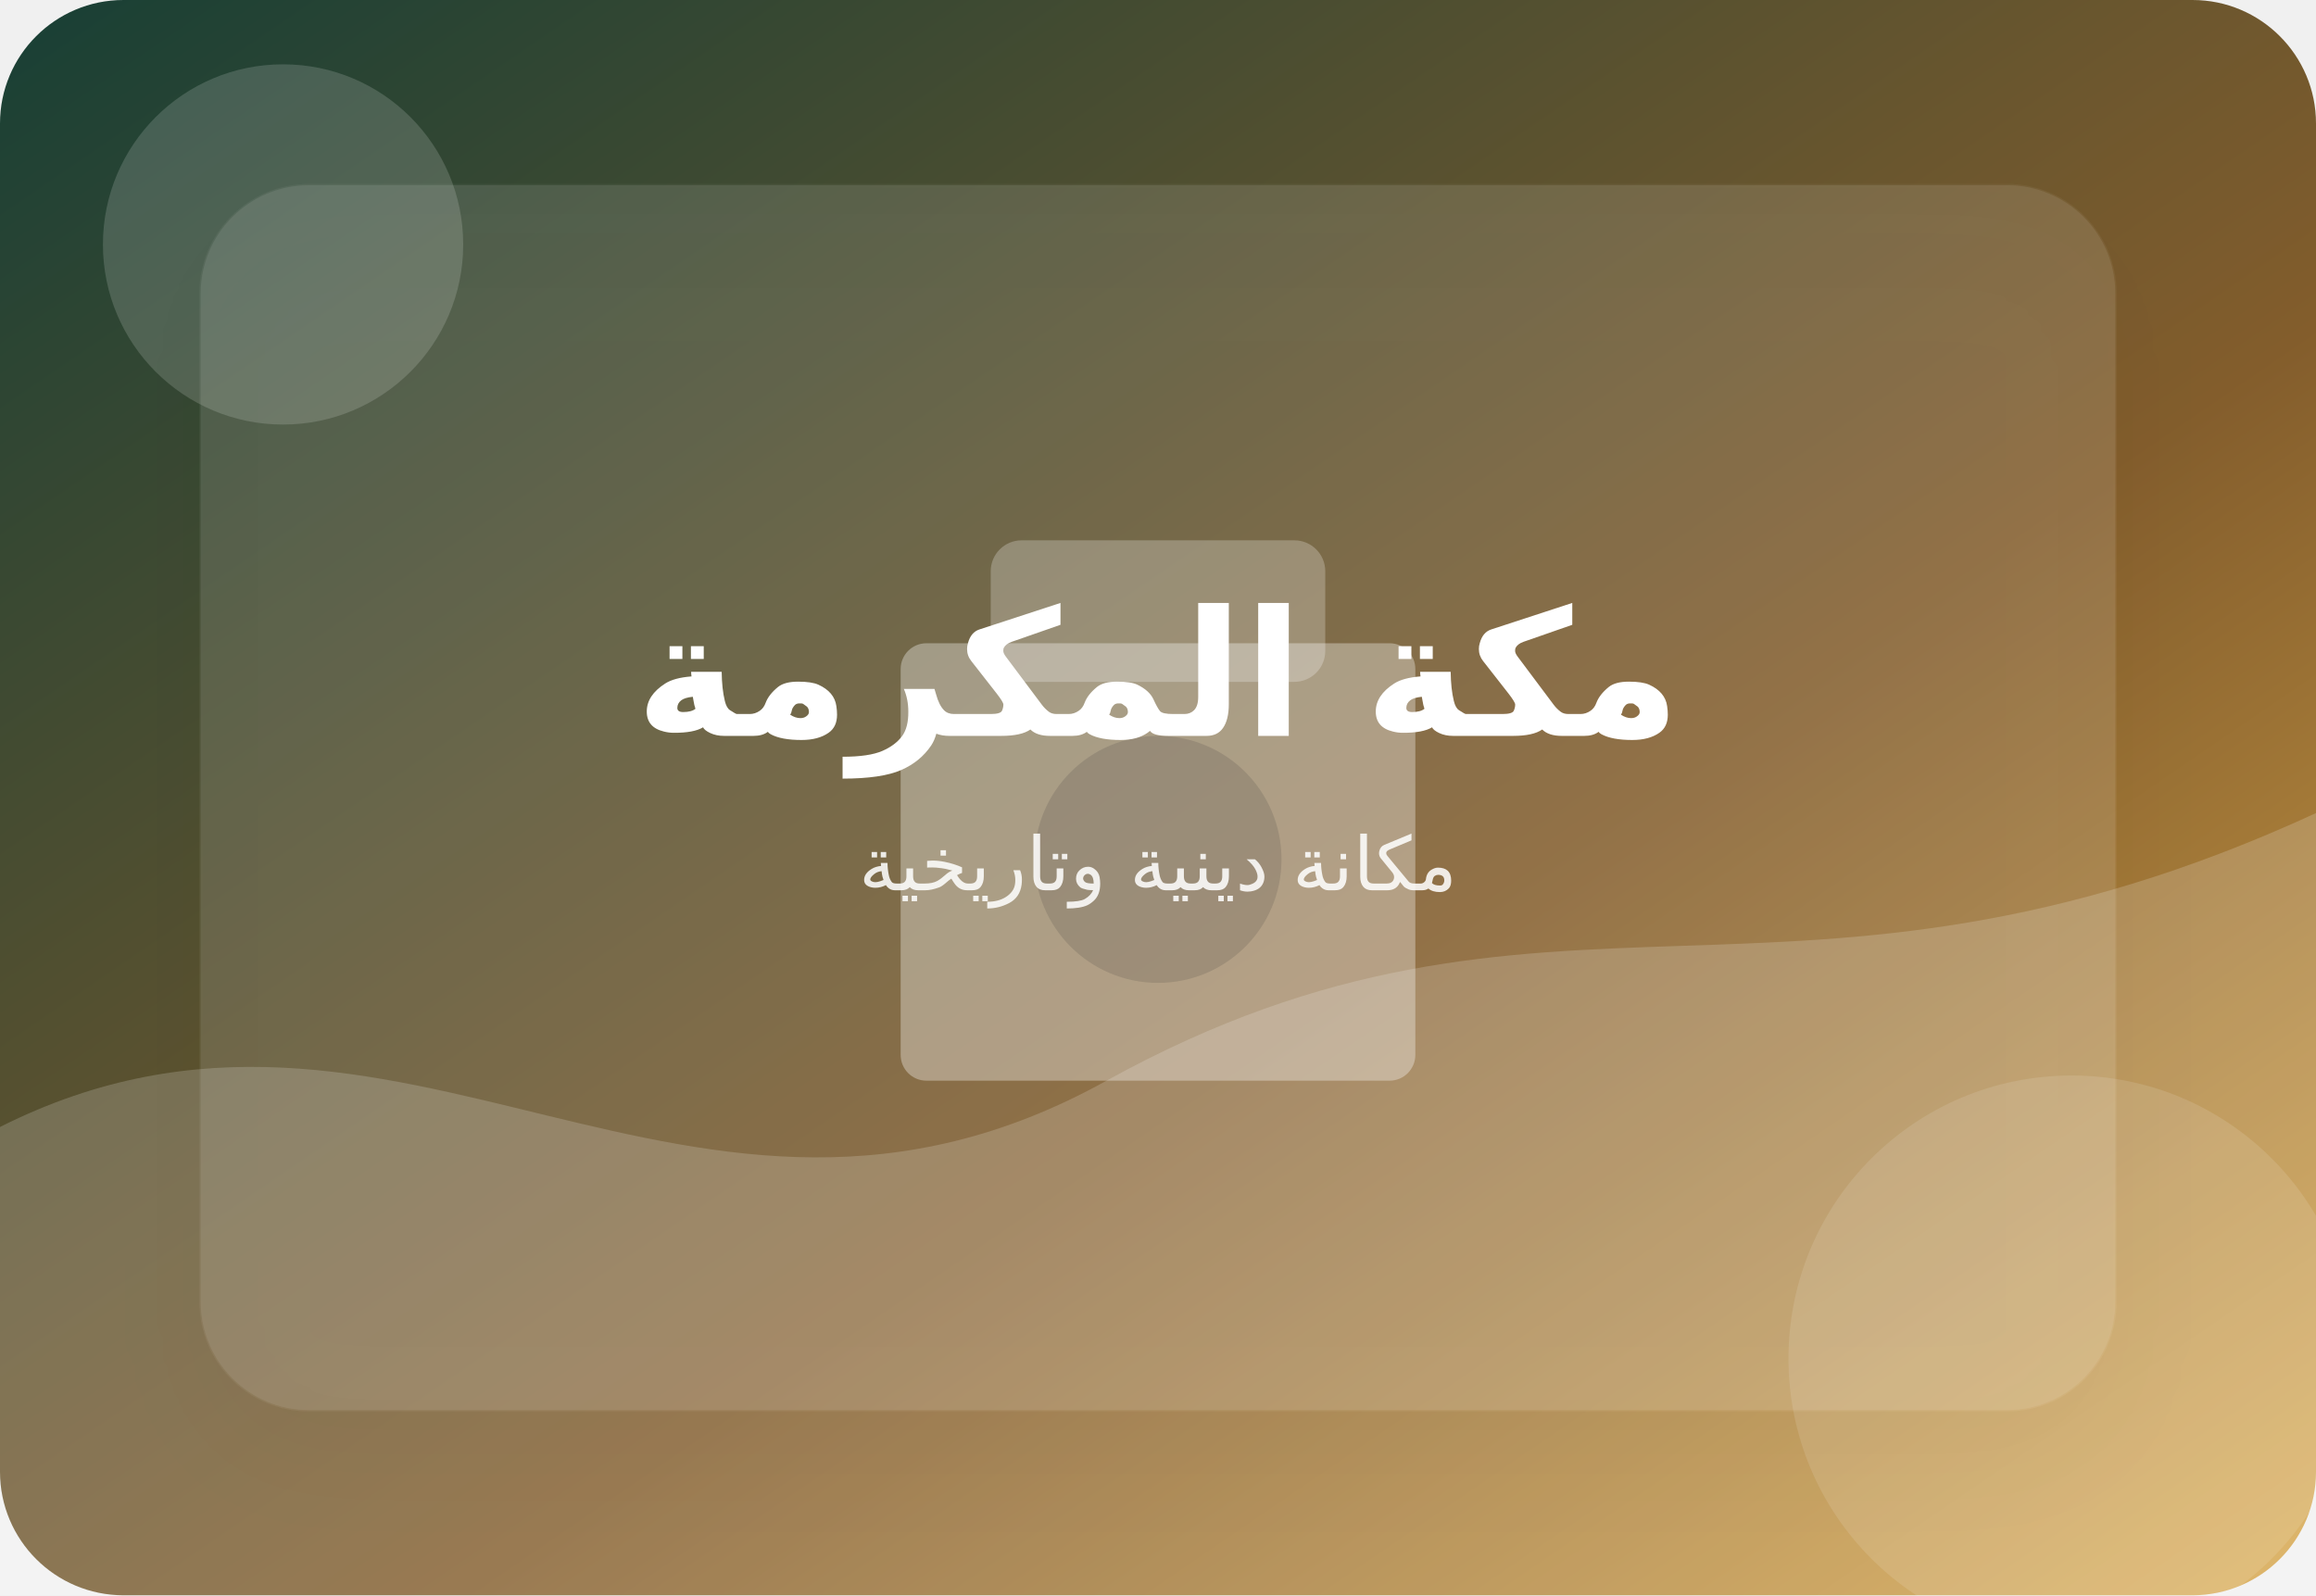
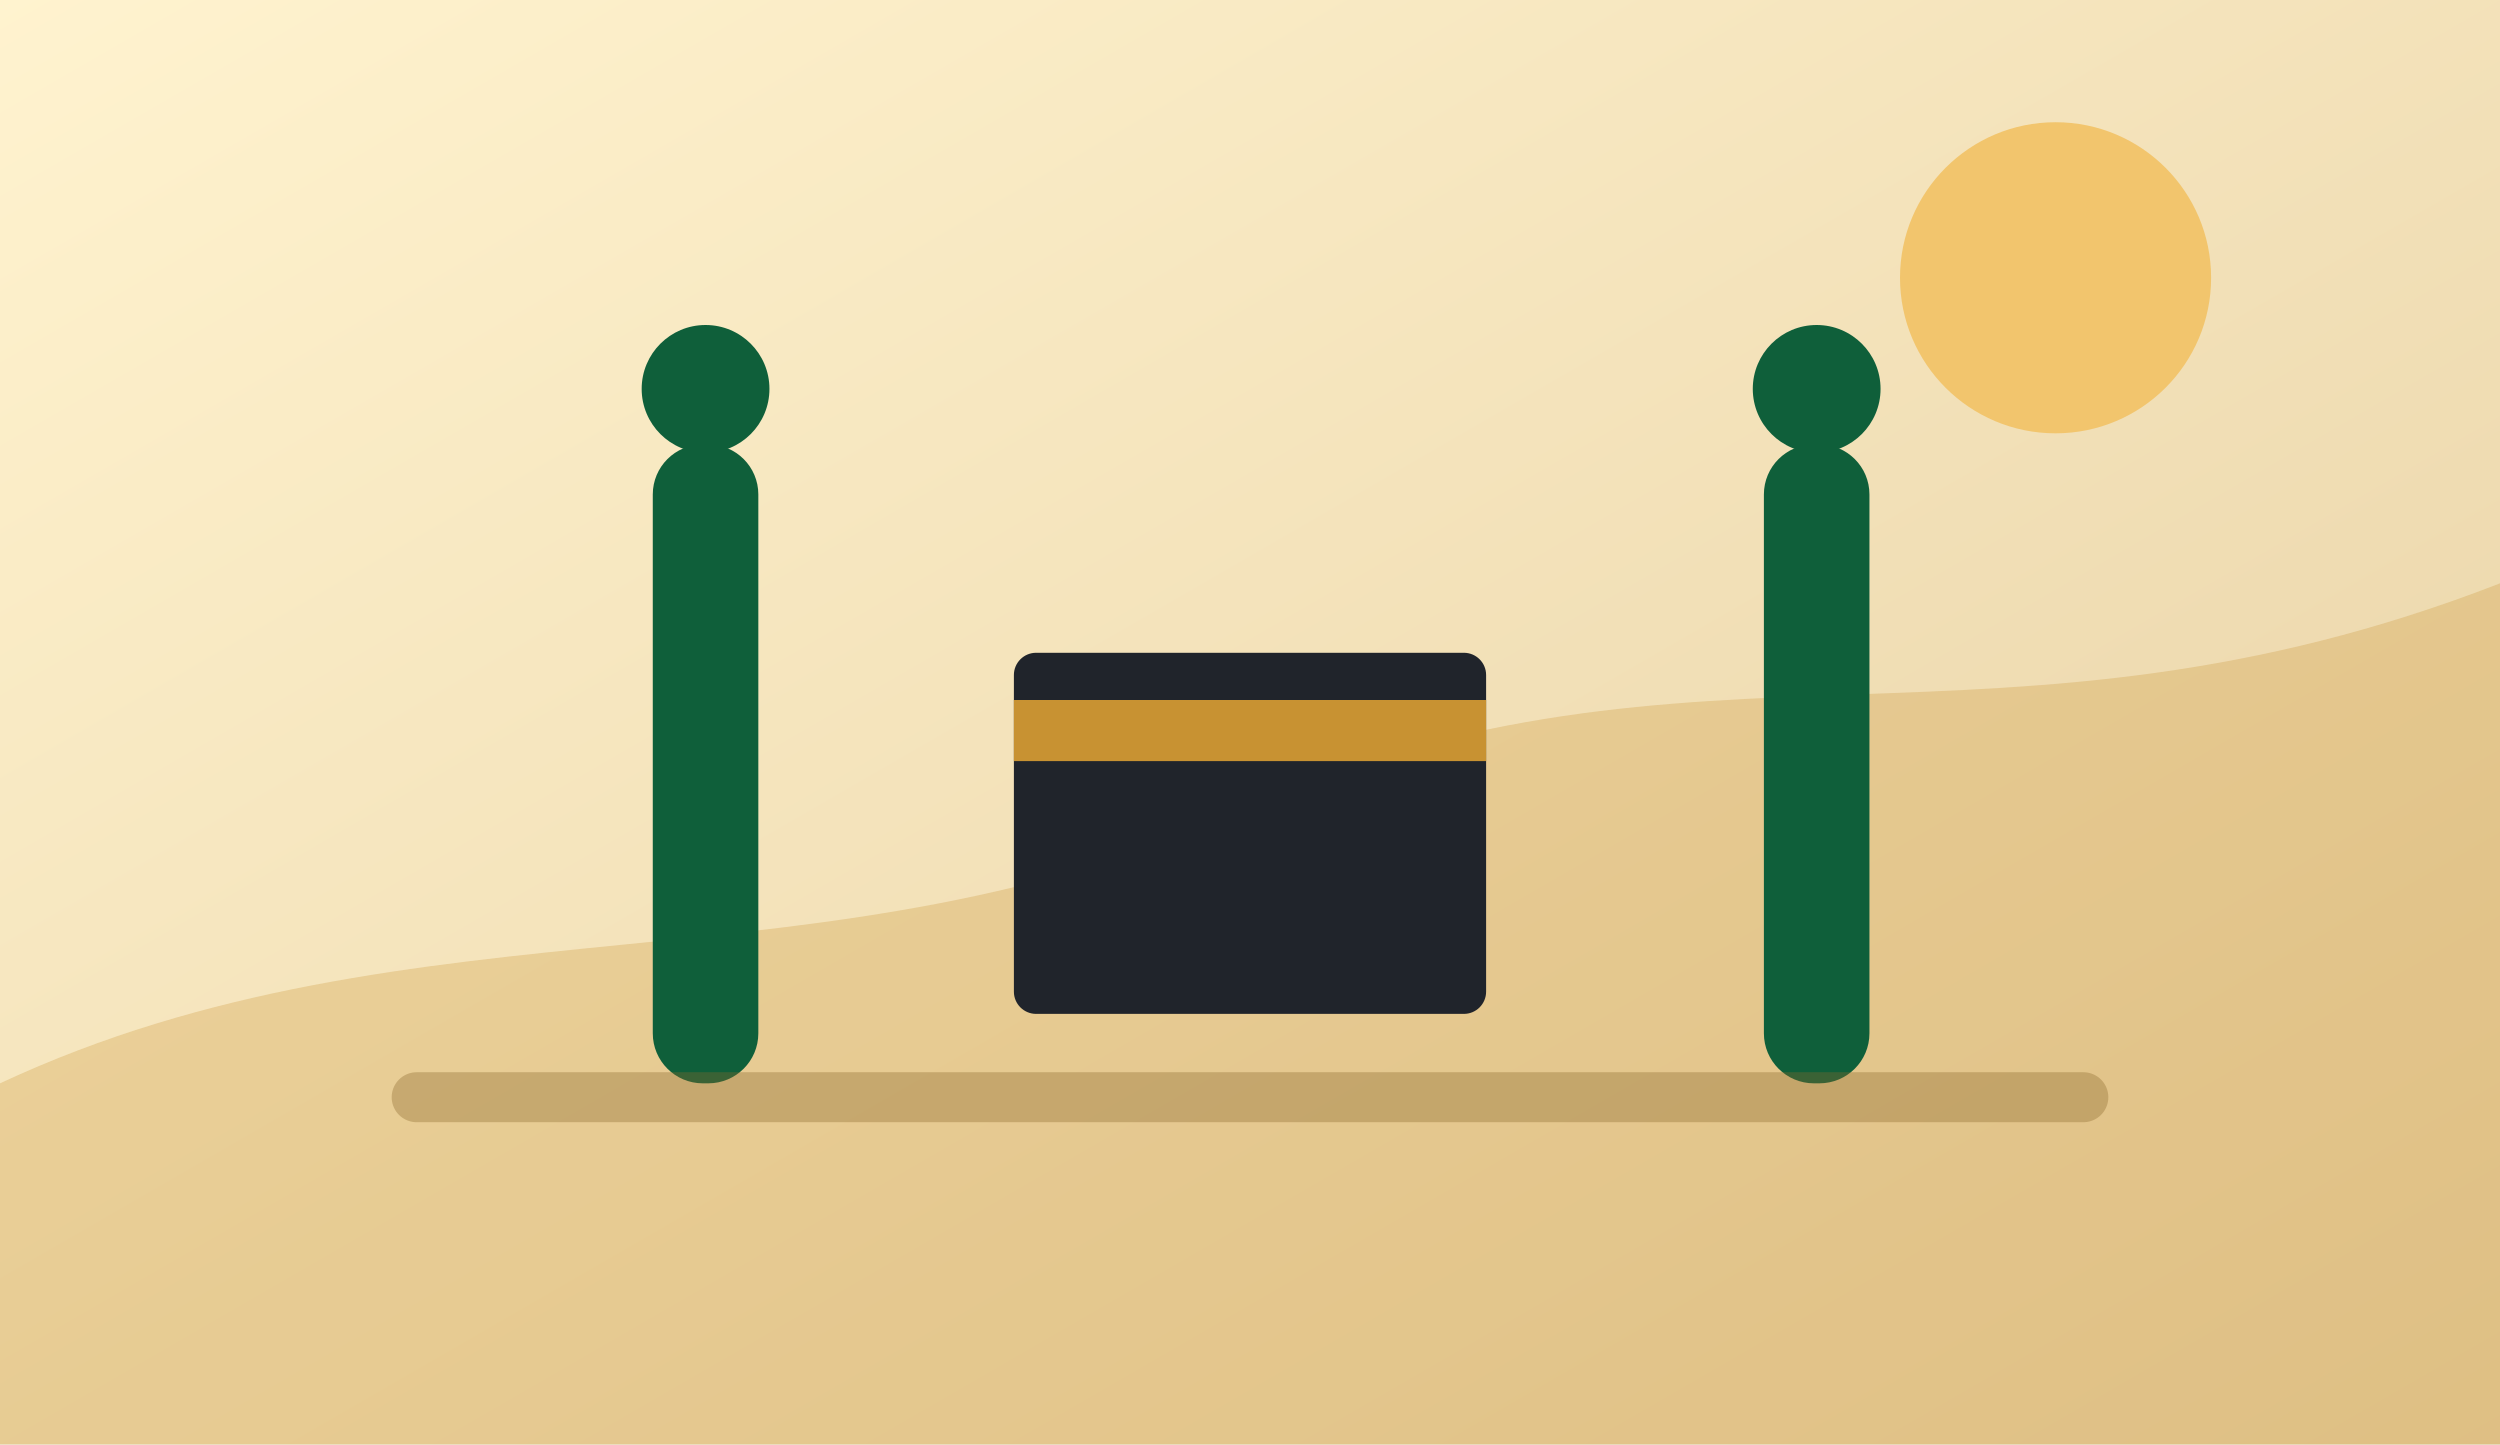
- <svg xmlns="http://www.w3.org/2000/svg" viewBox="0 0 900 620" role="img" aria-label="مكة المكرمة">
+ <svg xmlns="http://www.w3.org/2000/svg" viewBox="0 0 900 520">
  <defs>
-     <linearGradient id="g" x1="0" y1="0" x2="1" y2="1">
-       <stop offset="0%" stop-color="#173f35" />
-       <stop offset="60%" stop-color="#835d2c" />
-       <stop offset="100%" stop-color="#d9a84b" />
+     <linearGradient id="g" x1="0" x2="1" y1="0" y2="1">
+       <stop stop-color="#fff3cf" />
+       <stop offset="1" stop-color="#e7d0a3" />
    </linearGradient>
-     <filter id="shadow" x="-20%" y="-20%" width="140%" height="140%">
-       <feDropShadow dx="0" dy="18" stdDeviation="22" flood-color="#000" flood-opacity=".22" />
-     </filter>
  </defs>
-   <rect width="900" height="620" rx="48" fill="url(#g)" />
-   <circle cx="110" cy="95" r="70" fill="#fff" opacity=".16" />
-   <circle cx="805" cy="528" r="110" fill="#fff" opacity=".12" />
-   <path d="M0 438 C155 360 268 510 430 420 C602 325 696 410 900 316 L900 620 L0 620 Z" fill="#fff" opacity=".18" />
-   <rect x="350" y="250" width="200" height="170" rx="10" fill="#fff" opacity=".34" />
-   <rect x="385" y="210" width="130" height="55" rx="12" fill="#fff" opacity=".25" />
-   <circle cx="450" cy="334" r="48" fill="#000" opacity=".14" />
-   <g filter="url(#shadow)">
-     <rect x="78" y="72" width="744" height="476" rx="42" fill="#ffffff" opacity=".12" stroke="#ffffff" stroke-opacity=".34" />
-   </g>
-   <text x="450" y="286" text-anchor="middle" direction="rtl" unicode-bidi="bidi-override" font-family="Tahoma, Arial, sans-serif" font-size="68" font-weight="900" fill="#fff">مكة المكرمة</text>
-   <text x="450" y="346" text-anchor="middle" direction="rtl" unicode-bidi="bidi-override" font-family="Tahoma, Arial, sans-serif" font-size="29" fill="#fff" opacity=".86">مكانة دينية وتاريخية</text>
+   <rect width="900" height="520" fill="url(#g)" />
+   <circle cx="740" cy="100" r="56" fill="#f2c56d" />
+   <path d="M0 390 C150 320 300 360 450 290 C610 220 720 280 900 210 L900 520 L0 520 Z" fill="#c89232" opacity=".28" />
+   <rect x="365" y="235" width="170" height="130" rx="8" fill="#20242b" />
+   <rect x="365" y="252" width="170" height="22" fill="#c89232" />
+   <rect x="235" y="160" width="38" height="230" rx="18" fill="#0f5f3a" />
+   <circle cx="254" cy="140" r="23" fill="#0f5f3a" />
+   <rect x="635" y="160" width="38" height="230" rx="18" fill="#0f5f3a" />
+   <circle cx="654" cy="140" r="23" fill="#0f5f3a" />
+   <path d="M150 395 H750" stroke="#8a672b" stroke-width="18" stroke-linecap="round" opacity=".35" />
</svg>
